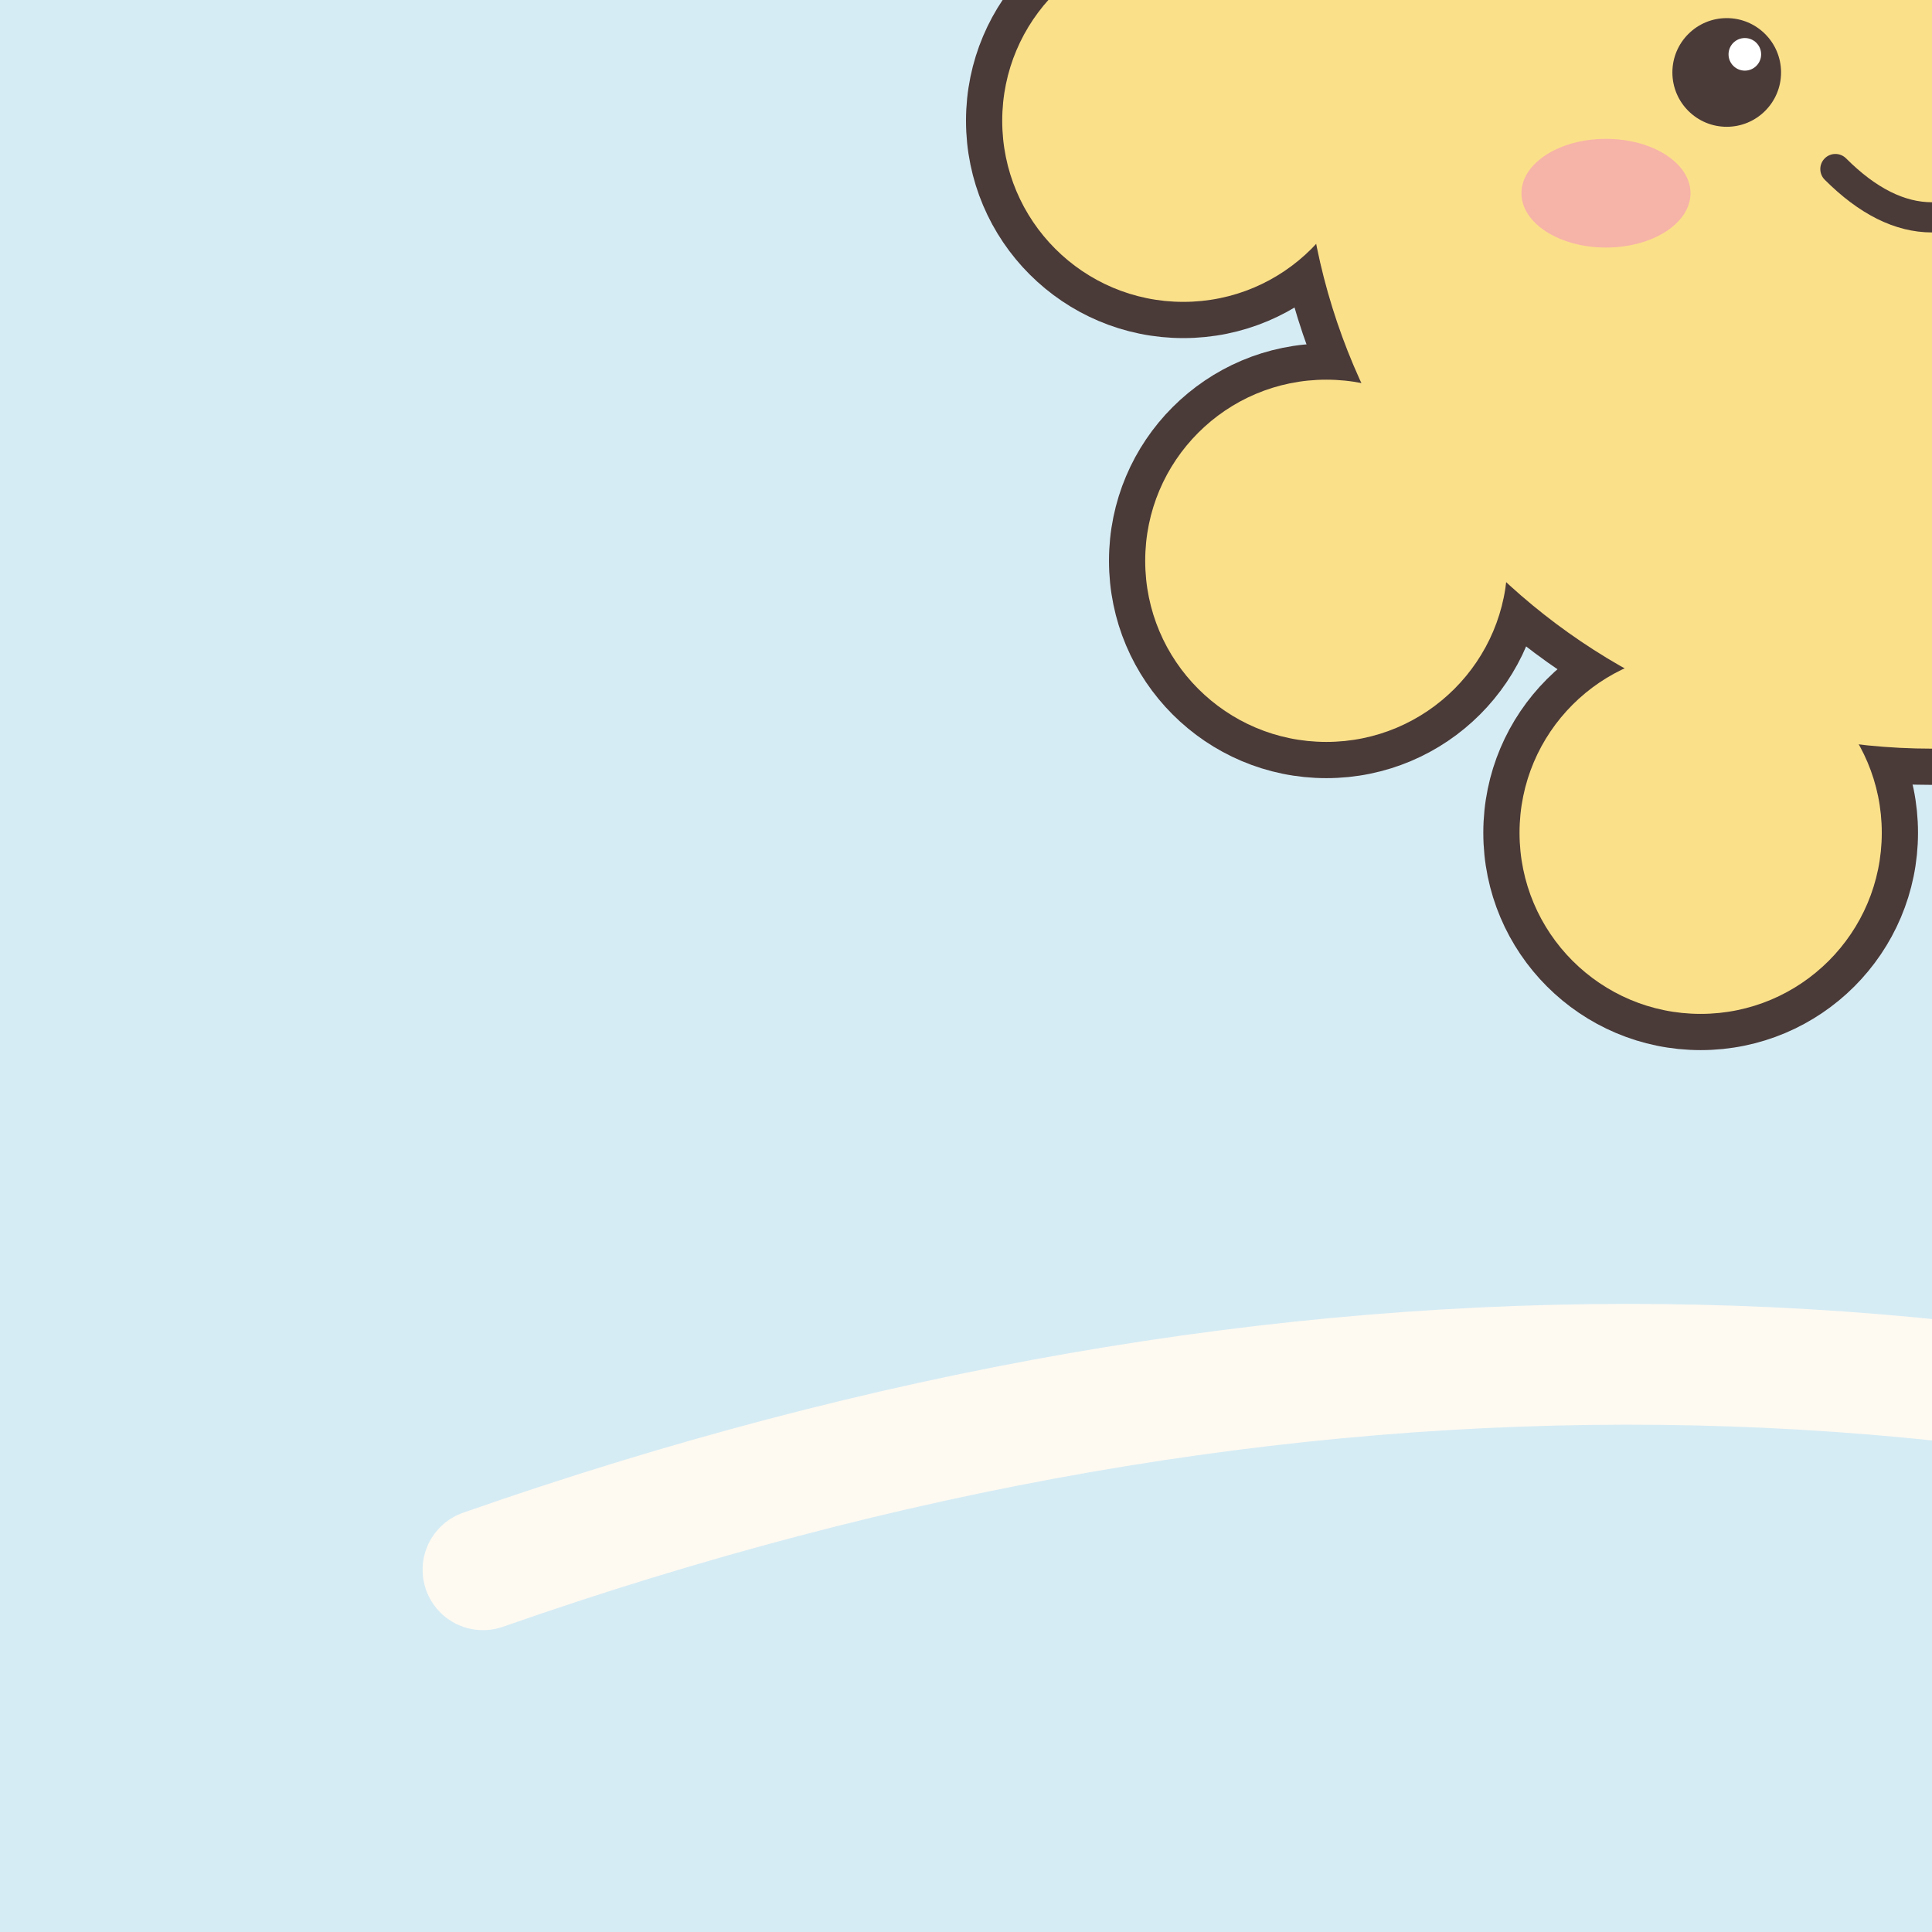
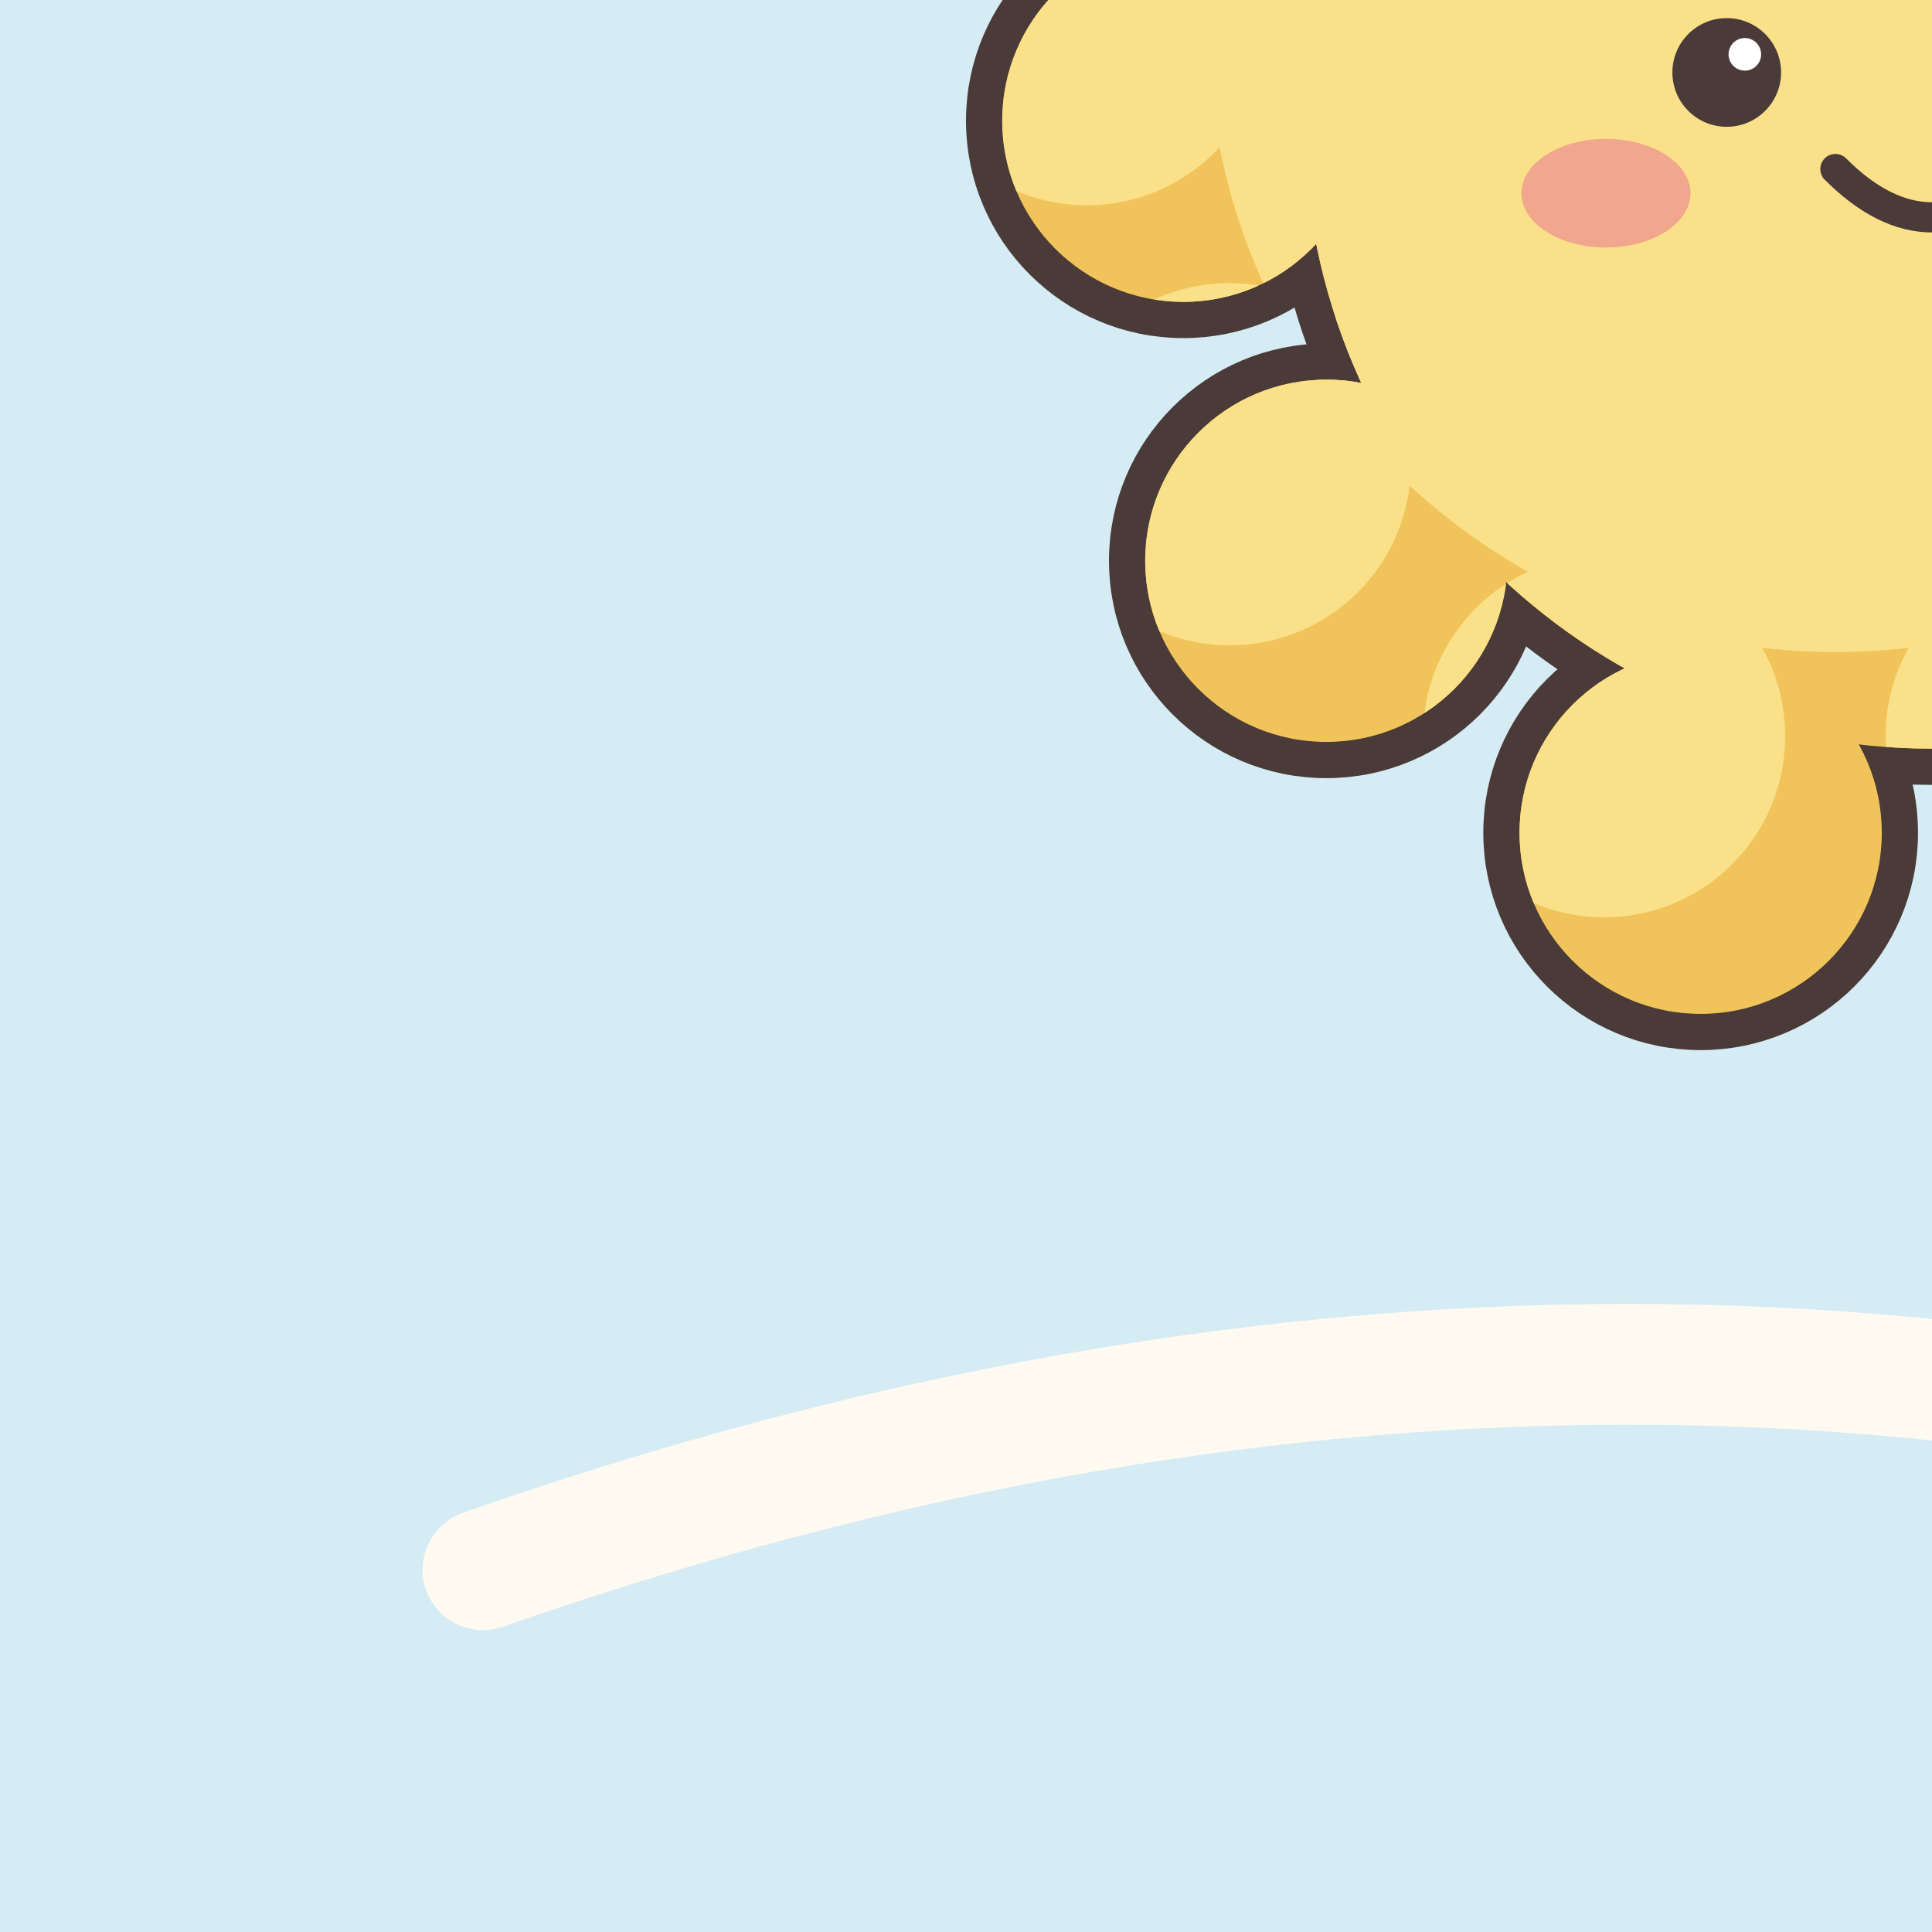
<svg xmlns="http://www.w3.org/2000/svg" width="160" height="160" viewBox="0 160 160 160">
  <rect width="320" height="320" fill="#d6ecf5" />
  <path d="M30 80Q14 50 48 48Q58 18 88 36Q118 30 124 58Q148 74 122 82H46Q32 86 30 80Z" fill="#fffaf1" stroke="#4a3a38" stroke-width="3" />
  <path d="M200 300Q190 270 220 266Q232 238 258 258Q288 254 290 280Q312 290 292 300Z" fill="#fffaf1" stroke="#4a3a38" stroke-width="3" />
  <g stroke="#4a3a38" stroke-width="6" stroke-linejoin="round" fill="#4a3a38">
    <circle cx="222" cy="170" r="15" />
    <circle cx="210.159" cy="206.443" r="15" />
    <circle cx="179.159" cy="228.966" r="15" />
    <circle cx="140.841" cy="228.966" r="15" />
    <circle cx="109.841" cy="206.443" r="15" />
    <circle cx="98" cy="170" r="15" />
    <circle cx="109.841" cy="133.557" r="15" />
    <circle cx="140.841" cy="111.034" r="15" />
    <circle cx="179.159" cy="111.034" r="15" />
    <circle cx="210.159" cy="133.557" r="15" />
    <circle cx="160" cy="170" r="52" />
  </g>
-   <g fill="#fbe08a">
+   <clipPath id="sunny">
    <circle cx="222" cy="170" r="15" />
    <circle cx="210.159" cy="206.443" r="15" />
    <circle cx="179.159" cy="228.966" r="15" />
    <circle cx="140.841" cy="228.966" r="15" />
    <circle cx="109.841" cy="206.443" r="15" />
    <circle cx="98" cy="170" r="15" />
    <circle cx="109.841" cy="133.557" r="15" />
    <circle cx="140.841" cy="111.034" r="15" />
    <circle cx="179.159" cy="111.034" r="15" />
    <circle cx="210.159" cy="133.557" r="15" />
    <circle cx="160" cy="170" r="52" />
+   </clipPath>
+   <g clip-path="url(#sunny)">
+     <rect width="320" height="320" fill="#f0c45a" />
+     <g transform="translate(-8 -8)" fill="#fbe08a">
+       <circle cx="222" cy="170" r="15" />
+       <circle cx="210.159" cy="206.443" r="15" />
+       <circle cx="179.159" cy="228.966" r="15" />
+       <circle cx="140.841" cy="228.966" r="15" />
+       <circle cx="109.841" cy="206.443" r="15" />
+       <circle cx="98" cy="170" r="15" />
+       <circle cx="109.841" cy="133.557" r="15" />
+       <circle cx="140.841" cy="111.034" r="15" />
+       <circle cx="179.159" cy="111.034" r="15" />
+       <circle cx="210.159" cy="133.557" r="15" />
+       <circle cx="160" cy="170" r="52" />
+     </g>
+     <ellipse cx="135" cy="142" rx="18" ry="9" fill="#fff" opacity=".5" transform="rotate(-35 135 142)" />
  </g>
  <circle cx="143" cy="166" r="4.5" fill="#4a3a38" />
  <circle cx="144.5" cy="164.5" r="1.35" fill="#fff" />
  <circle cx="177" cy="166" r="4.5" fill="#4a3a38" />
  <circle cx="178.5" cy="164.5" r="1.35" fill="#fff" />
-   <ellipse cx="133" cy="176" rx="7" ry="4.5" fill="#f4a0b4" opacity=".7" />
-   <ellipse cx="187" cy="176" rx="7" ry="4.5" fill="#f4a0b4" opacity=".7" />
+   <ellipse cx="133" cy="176" rx="7" ry="4.5" fill="#e8788f" opacity=".55" />
+   <ellipse cx="187" cy="176" rx="7" ry="4.5" fill="#e8788f" opacity=".55" />
  <path d="M152 174Q160 182 168 174" fill="none" stroke="#4a3a38" stroke-width="2.5" stroke-linecap="round" stroke-linejoin="round" />
  <path d="M40 290Q140 255 230 292" fill="none" stroke="#fffaf1" stroke-width="10" stroke-linecap="round" />
</svg>
